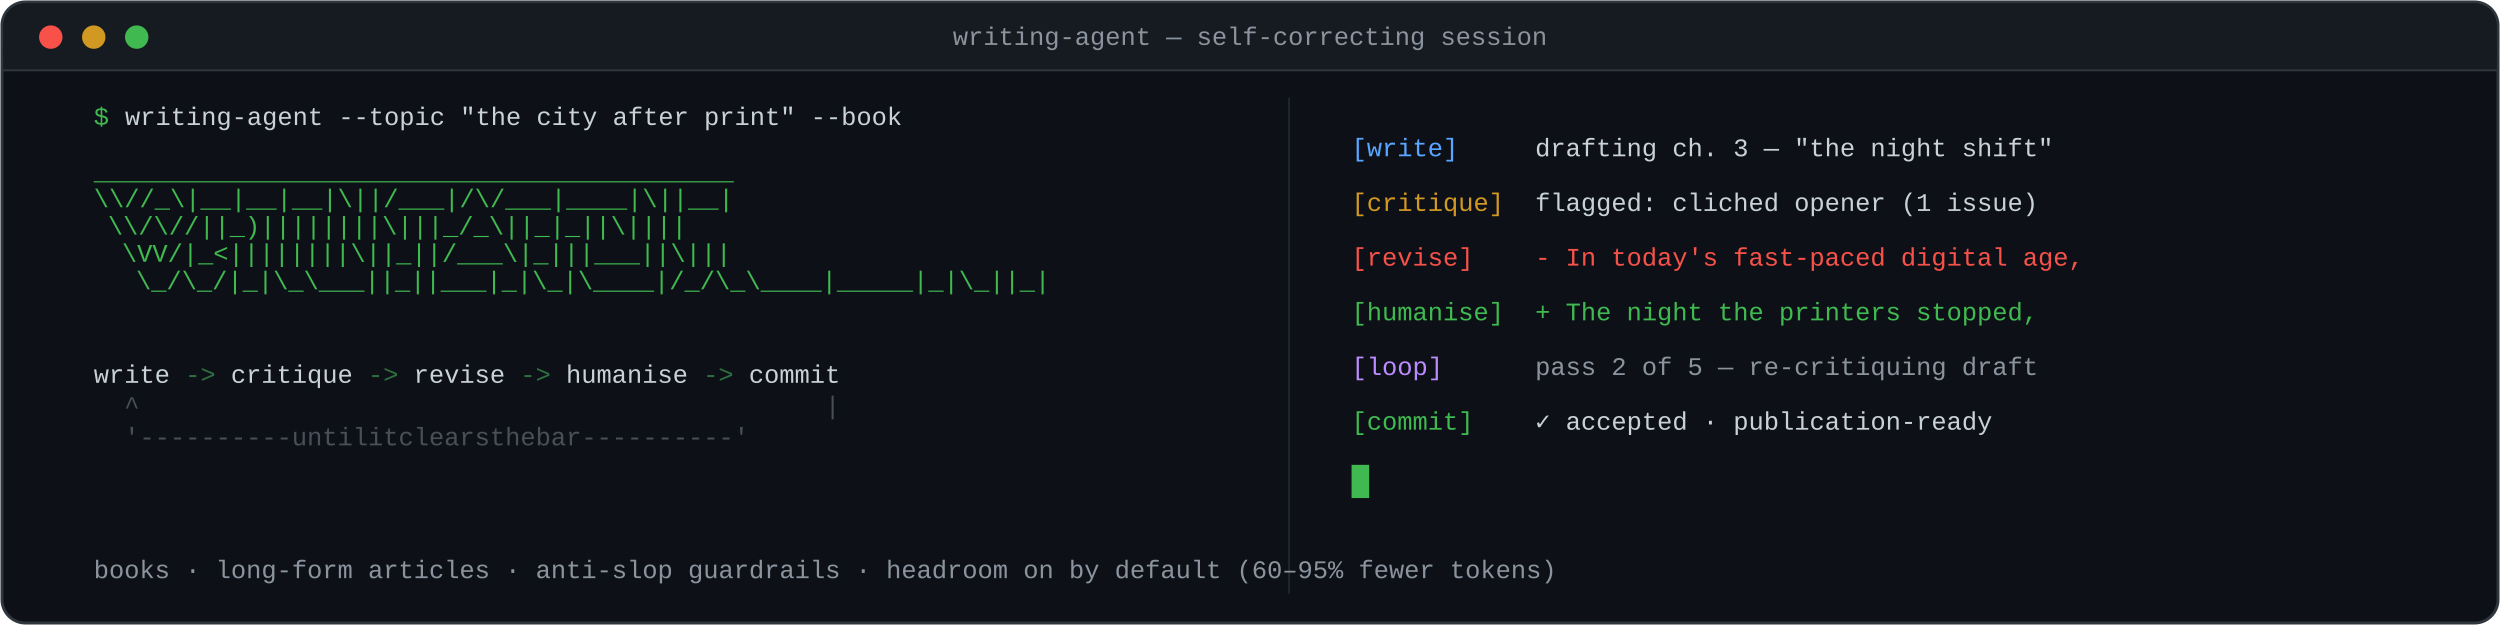
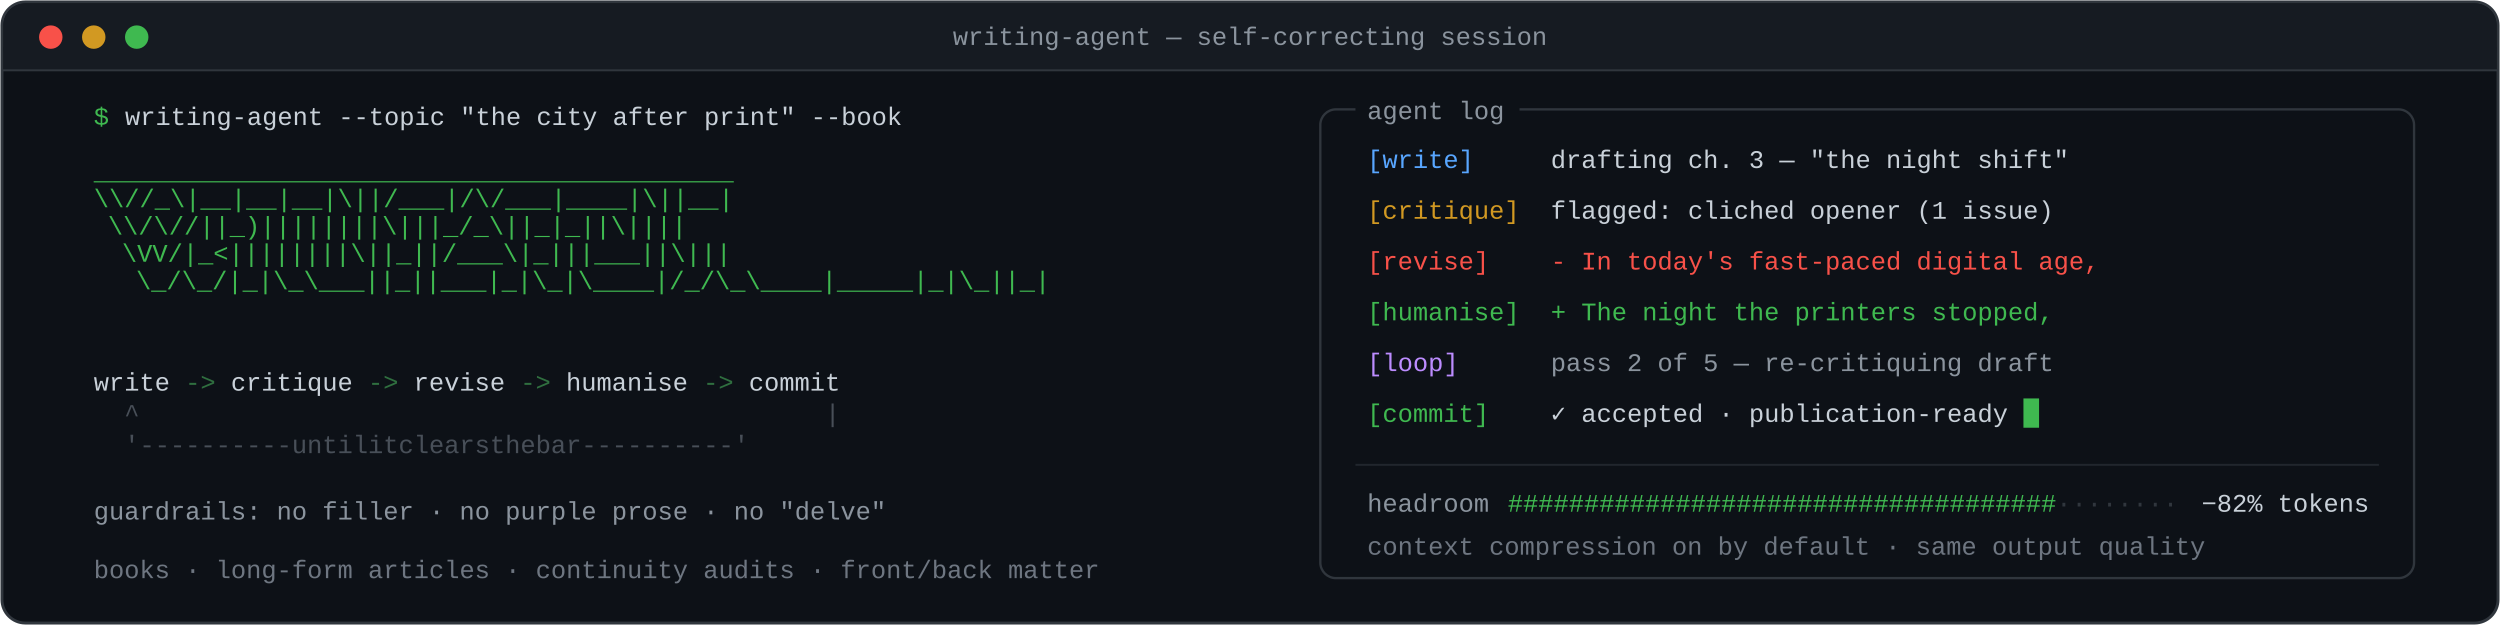
<svg xmlns="http://www.w3.org/2000/svg" viewBox="0 0 1280 320" width="1280" height="320" role="img" aria-label="Writing Agent — a self-correcting, autonomous writing system that turns a topic into a publication-ready manuscript">
  <style>
    text { font-family: ui-monospace, 'Cascadia Code', 'SF Mono', Menlo, Consolas, 'Liberation Mono', monospace; font-size: 13px; }

    .t      { opacity: 1; }
    .cursor { opacity: 1; }
    .stage  { fill: #c9d1d9; }

    @media (prefers-reduced-motion: no-preference) {
      .t      { opacity: 0; animation: show 0.01s steps(1, end) forwards; }
-       .cursor { opacity: 0; animation: blink 1.1s steps(1, end) infinite; animation-delay: 5.8s; }
+       .cursor { opacity: 0; animation: blink 1.1s steps(1, end) infinite; animation-delay: 7.6s; }
      .stage  { animation: stagecycle 10s steps(1, end) infinite; }
      @keyframes show  { to { opacity: 1; } }
      @keyframes blink { 0%, 55% { opacity: 1; } 56%, 100% { opacity: 0; } }
      @keyframes stagecycle {
        0%, 19.9% { fill: #3fb950; }
        20%, 100% { fill: #8b949e; }
      }
    }
  </style>
  <rect x="1" y="1" width="1278" height="318" rx="12" fill="#0d1117" stroke="#30363d" stroke-width="1.5" />
  <rect x="1.75" y="1.75" width="1276.5" height="34" rx="11" fill="#161b22" />
  <rect x="1.75" y="24" width="1276.5" height="12" fill="#161b22" />
  <path d="M 1 36 h 1278" stroke="#30363d" stroke-width="1" />
  <circle cx="26" cy="19" r="6" fill="#f85149" />
  <circle cx="48" cy="19" r="6" fill="#d29922" />
  <circle cx="70" cy="19" r="6" fill="#3fb950" />
  <text x="640" y="23" font-size="12" fill="#8b949e" text-anchor="middle">writing-agent — self-correcting session</text>
-   <line x1="660" y1="50" x2="660" y2="304" stroke="#21262d" stroke-width="1" />
  <text class="t" style="animation-delay:.2s" y="64">
    <tspan x="48" fill="#3fb950">$</tspan>
    <tspan x="64" fill="#c9d1d9">writing-agent --topic "the city after print" --book</tspan>
  </text>
  <g font-size="12" fill="#3fb950">
    <text class="t" style="animation-delay:.55s" x="48 55.2 120 127.2 134.4 141.6 148.8 156 177.6 184.8 192 206.4 213.6 220.8 228 235.2 249.6 256.8 264 278.4 307.2 328.8 336 343.2 350.4 400.8 436.8 444 451.2 458.4 472.8 480 487.2 494.4 501.6 516 544.8 559.2 566.4 573.6 580.8 588" y="92">__________________________________________</text>
    <text class="t" style="animation-delay:.70s" x="48 62.4 112.8 127.2 148.8 163.2 170.4 177.6 192 199.2 206.4 235.2 242.4 249.6 264 271.2 285.6 300 314.4 321.6 336 343.2 350.4 357.6 393.6 408 429.6 444 451.2 458.4 465.6 480 487.2 494.4 501.6 508.8 523.2 537.6 552 559.2 588 595.2" y="106">\\//_\|__|__|__|\||/___|/\/___|____|\||__|</text>
    <text class="t" style="animation-delay:.85s" x="55.2 69.6 84 91.2 105.6 120 127.2 141.6 148.8 156 170.4 177.6 192 213.6 228 249.6 264 271.2 292.8 300 314.4 328.8 350.4 386.4 400.8 415.2 422.4 436.8 458.4 465.6 487.2 494.4 508.8 530.4 537.6 552 566.4 580.8" y="120">\\/\//||_)||||||||\|||_/_\||_|_||\||||</text>
    <text class="t" style="animation-delay:1.0s" x="62.4 76.8 98.4 112.8 127.2 148.8 163.2 177.6 192 213.6 228 249.6 264 271.2 285.6 292.8 314.4 328.8 336 343.2 357.6 379.2 393.6 400.8 408 422.4 436.8 444 451.2 465.6 480 487.2 494.4 501.6 508.8 523.2 530.4 552 566.4 580.8" y="134">\VV/|_&lt;||||||||\||_||/___\|_|||___||\|||</text>
    <text class="t" style="animation-delay:1.15s" x="69.6 76.8 84 91.2 98.4 105.6 127.2 134.4 141.6 156 163.2 170.4 177.6 184.8 192 199.2 213.6 220.8 228 242.4 249.6 256.8 264 271.2 278.4 285.6 300 307.2 314.4 321.6 328.8 336 343.2 350.4 357.6 372 379.2 386.4 415.2 422.4 429.6 436.8 444 451.2 458.4 465.6 472.8 480 487.2 494.4 501.6 508.8 516 523.2 537.6 544.8 552 566.4 573.6 580.8" y="148">\_/\_/|_|\_\___||_||___|_|\_|\____|/_/\_\____|_____|_|\_||_|</text>
  </g>
  <g>
-     <text class="t" style="animation-delay:1.6s" y="196">
+     <text class="t" style="animation-delay:1.6s" y="200">
      <tspan class="stage" style="animation-delay:-10s" x="48">write</tspan>
      <tspan class="stage" style="animation-delay:-8s" x="118.2">critique</tspan>
      <tspan class="stage" style="animation-delay:-6s" x="211.8">revise</tspan>
      <tspan class="stage" style="animation-delay:-4s" x="289.8">humanise</tspan>
      <tspan class="stage" style="animation-delay:-2s" x="383.4">commit</tspan>
      <tspan fill="#2f6f3f" x="94.8">-&gt;</tspan>
      <tspan fill="#2f6f3f" x="188.4">-&gt;</tspan>
      <tspan fill="#2f6f3f" x="266.4">-&gt;</tspan>
      <tspan fill="#2f6f3f" x="360">-&gt;</tspan>
    </text>
-     <text class="t" style="animation-delay:1.75s" y="212" fill="#484f58">
+     <text class="t" style="animation-delay:1.75s" y="216" fill="#484f58">
      <tspan x="63.6">^</tspan>
      <tspan x="422.4">|</tspan>
    </text>
-     <text class="t" style="animation-delay:1.9s" fill="#484f58" x="63.6 71.4 79.2 87 94.8 102.6 110.4 118.2 126 133.8 141.6 157.2 165 172.8 180.6 188.4 204 211.8 227.4 235.2 243 250.8 258.6 266.4 282 289.8 297.6 313.2 321 328.8 344.4 352.2 360 367.8 375.6 383.4 391.2 399 406.8 414.6 422.4" y="228">'----------untilitclearsthebar----------'</text>
+     <text class="t" style="animation-delay:1.9s" fill="#484f58" x="63.6 71.4 79.2 87 94.8 102.6 110.4 118.2 126 133.8 141.6 157.2 165 172.8 180.6 188.4 204 211.8 227.4 235.2 243 250.8 258.6 266.4 282 289.8 297.6 313.2 321 328.8 344.4 352.2 360 367.8 375.6 383.4 391.2 399 406.8 414.6 422.4" y="232">'----------untilitclearsthebar----------'</text>
  </g>
-   <text class="t" style="animation-delay:2.1s" x="48" y="296" font-size="11.5" fill="#8b949e">books · long-form articles · anti-slop guardrails · headroom on by default (60–95% fewer tokens)</text>
+   <text class="t" style="animation-delay:2.1s" x="48" y="266" font-size="12" fill="#8b949e">guardrails: no filler · no purple prose · no "delve"</text>
+   <text class="t" style="animation-delay:2.2s" x="48" y="296" font-size="11.5" fill="#6e7681">books · long-form articles · continuity audits · front/back matter</text>
+   <rect x="676" y="56" width="560" height="240" rx="8" fill="none" stroke="#30363d" stroke-width="1.2" />
+   <rect x="694" y="49" width="84" height="14" fill="#0d1117" />
+   <text class="t" style="animation-delay:2.25s" x="700" y="61" font-size="12" fill="#8b949e">agent log</text>
  <g>
-     <text class="t" style="animation-delay:2.3s" y="80">
-       <tspan x="692" fill="#58a6ff">[write]</tspan>
-       <tspan x="786" fill="#c9d1d9">drafting ch. 3 — "the night shift"</tspan>
+     <text class="t" style="animation-delay:2.3s" y="86">
+       <tspan x="700" fill="#58a6ff">[write]</tspan>
+       <tspan x="794" fill="#c9d1d9">drafting ch. 3 — "the night shift"</tspan>
    </text>
-     <text class="t" style="animation-delay:2.9s" y="108">
-       <tspan x="692" fill="#d29922">[critique]</tspan>
-       <tspan x="786" fill="#c9d1d9">flagged: cliched opener (1 issue)</tspan>
+     <text class="t" style="animation-delay:2.9s" y="112">
+       <tspan x="700" fill="#d29922">[critique]</tspan>
+       <tspan x="794" fill="#c9d1d9">flagged: cliched opener (1 issue)</tspan>
    </text>
-     <text class="t" style="animation-delay:3.5s" y="136">
-       <tspan x="692" fill="#f85149">[revise]</tspan>
-       <tspan x="786" fill="#f85149">- In today's fast-paced digital age,</tspan>
+     <text class="t" style="animation-delay:3.5s" y="138">
+       <tspan x="700" fill="#f85149">[revise]</tspan>
+       <tspan x="794" fill="#f85149">- In today's fast-paced digital age,</tspan>
    </text>
    <text class="t" style="animation-delay:4.1s" y="164">
-       <tspan x="692" fill="#3fb950">[humanise]</tspan>
-       <tspan x="786" fill="#3fb950">+ The night the printers stopped,</tspan>
+       <tspan x="700" fill="#3fb950">[humanise]</tspan>
+       <tspan x="794" fill="#3fb950">+ The night the printers stopped,</tspan>
    </text>
-     <text class="t" style="animation-delay:4.7s" y="192">
-       <tspan x="692" fill="#bc8cff">[loop]</tspan>
-       <tspan x="786" fill="#8b949e">pass 2 of 5 — re-critiquing draft</tspan>
+     <text class="t" style="animation-delay:4.7s" y="190">
+       <tspan x="700" fill="#bc8cff">[loop]</tspan>
+       <tspan x="794" fill="#8b949e">pass 2 of 5 — re-critiquing draft</tspan>
    </text>
-     <text class="t" style="animation-delay:5.3s" y="220">
-       <tspan x="692" fill="#3fb950">[commit]</tspan>
-       <tspan x="786" fill="#c9d1d9">✓ accepted · publication-ready</tspan>
+     <text class="t" style="animation-delay:5.3s" y="216">
+       <tspan x="700" fill="#3fb950">[commit]</tspan>
+       <tspan x="794" fill="#c9d1d9">✓ accepted · publication-ready</tspan>
    </text>
  </g>
-   <rect class="cursor" x="692" y="238" width="9" height="17" fill="#3fb950" />
+   <rect class="cursor" x="1036" y="204" width="8" height="15" fill="#3fb950" />
+   <line x1="694" y1="238" x2="1218" y2="238" stroke="#21262d" stroke-width="1" />
+   <text class="t" style="animation-delay:5.6s" x="700" y="262" fill="#8b949e">headroom</text>
+   <text y="262" fill="#3fb950">
+     <tspan class="t" style="animation-delay:5.80s" x="772">#</tspan>
+     <tspan class="t" style="animation-delay:5.84s" x="779.8">#</tspan>
+     <tspan class="t" style="animation-delay:5.88s" x="787.6">#</tspan>
+     <tspan class="t" style="animation-delay:5.92s" x="795.4">#</tspan>
+     <tspan class="t" style="animation-delay:5.96s" x="803.2">#</tspan>
+     <tspan class="t" style="animation-delay:6.00s" x="811">#</tspan>
+     <tspan class="t" style="animation-delay:6.04s" x="818.8">#</tspan>
+     <tspan class="t" style="animation-delay:6.08s" x="826.6">#</tspan>
+     <tspan class="t" style="animation-delay:6.12s" x="834.4">#</tspan>
+     <tspan class="t" style="animation-delay:6.16s" x="842.2">#</tspan>
+     <tspan class="t" style="animation-delay:6.20s" x="850">#</tspan>
+     <tspan class="t" style="animation-delay:6.24s" x="857.8">#</tspan>
+     <tspan class="t" style="animation-delay:6.28s" x="865.6">#</tspan>
+     <tspan class="t" style="animation-delay:6.32s" x="873.4">#</tspan>
+     <tspan class="t" style="animation-delay:6.36s" x="881.2">#</tspan>
+     <tspan class="t" style="animation-delay:6.40s" x="889">#</tspan>
+     <tspan class="t" style="animation-delay:6.44s" x="896.8">#</tspan>
+     <tspan class="t" style="animation-delay:6.48s" x="904.6">#</tspan>
+     <tspan class="t" style="animation-delay:6.52s" x="912.4">#</tspan>
+     <tspan class="t" style="animation-delay:6.56s" x="920.2">#</tspan>
+     <tspan class="t" style="animation-delay:6.60s" x="928">#</tspan>
+     <tspan class="t" style="animation-delay:6.64s" x="935.8">#</tspan>
+     <tspan class="t" style="animation-delay:6.68s" x="943.6">#</tspan>
+     <tspan class="t" style="animation-delay:6.72s" x="951.4">#</tspan>
+     <tspan class="t" style="animation-delay:6.76s" x="959.2">#</tspan>
+     <tspan class="t" style="animation-delay:6.80s" x="967">#</tspan>
+     <tspan class="t" style="animation-delay:6.84s" x="974.8">#</tspan>
+     <tspan class="t" style="animation-delay:6.88s" x="982.6">#</tspan>
+     <tspan class="t" style="animation-delay:6.92s" x="990.4">#</tspan>
+     <tspan class="t" style="animation-delay:6.96s" x="998.2">#</tspan>
+     <tspan class="t" style="animation-delay:7.00s" x="1006">#</tspan>
+     <tspan class="t" style="animation-delay:7.04s" x="1013.8">#</tspan>
+     <tspan class="t" style="animation-delay:7.08s" x="1021.6">#</tspan>
+     <tspan class="t" style="animation-delay:7.12s" x="1029.4">#</tspan>
+     <tspan class="t" style="animation-delay:7.16s" x="1037.2">#</tspan>
+     <tspan class="t" style="animation-delay:7.20s" x="1045">#</tspan>
+   </text>
+   <text class="t" style="animation-delay:5.7s" fill="#30363d" x="1052.8 1060.6 1068.4 1076.2 1084 1091.8 1099.6 1107.4" y="262">········</text>
+   <text class="t" style="animation-delay:7.3s" x="1127.2" y="262" fill="#c9d1d9">−82% tokens</text>
+   <text class="t" style="animation-delay:7.4s" x="700" y="284" font-size="11" fill="#6e7681">context compression on by default · same output quality</text>
</svg>
